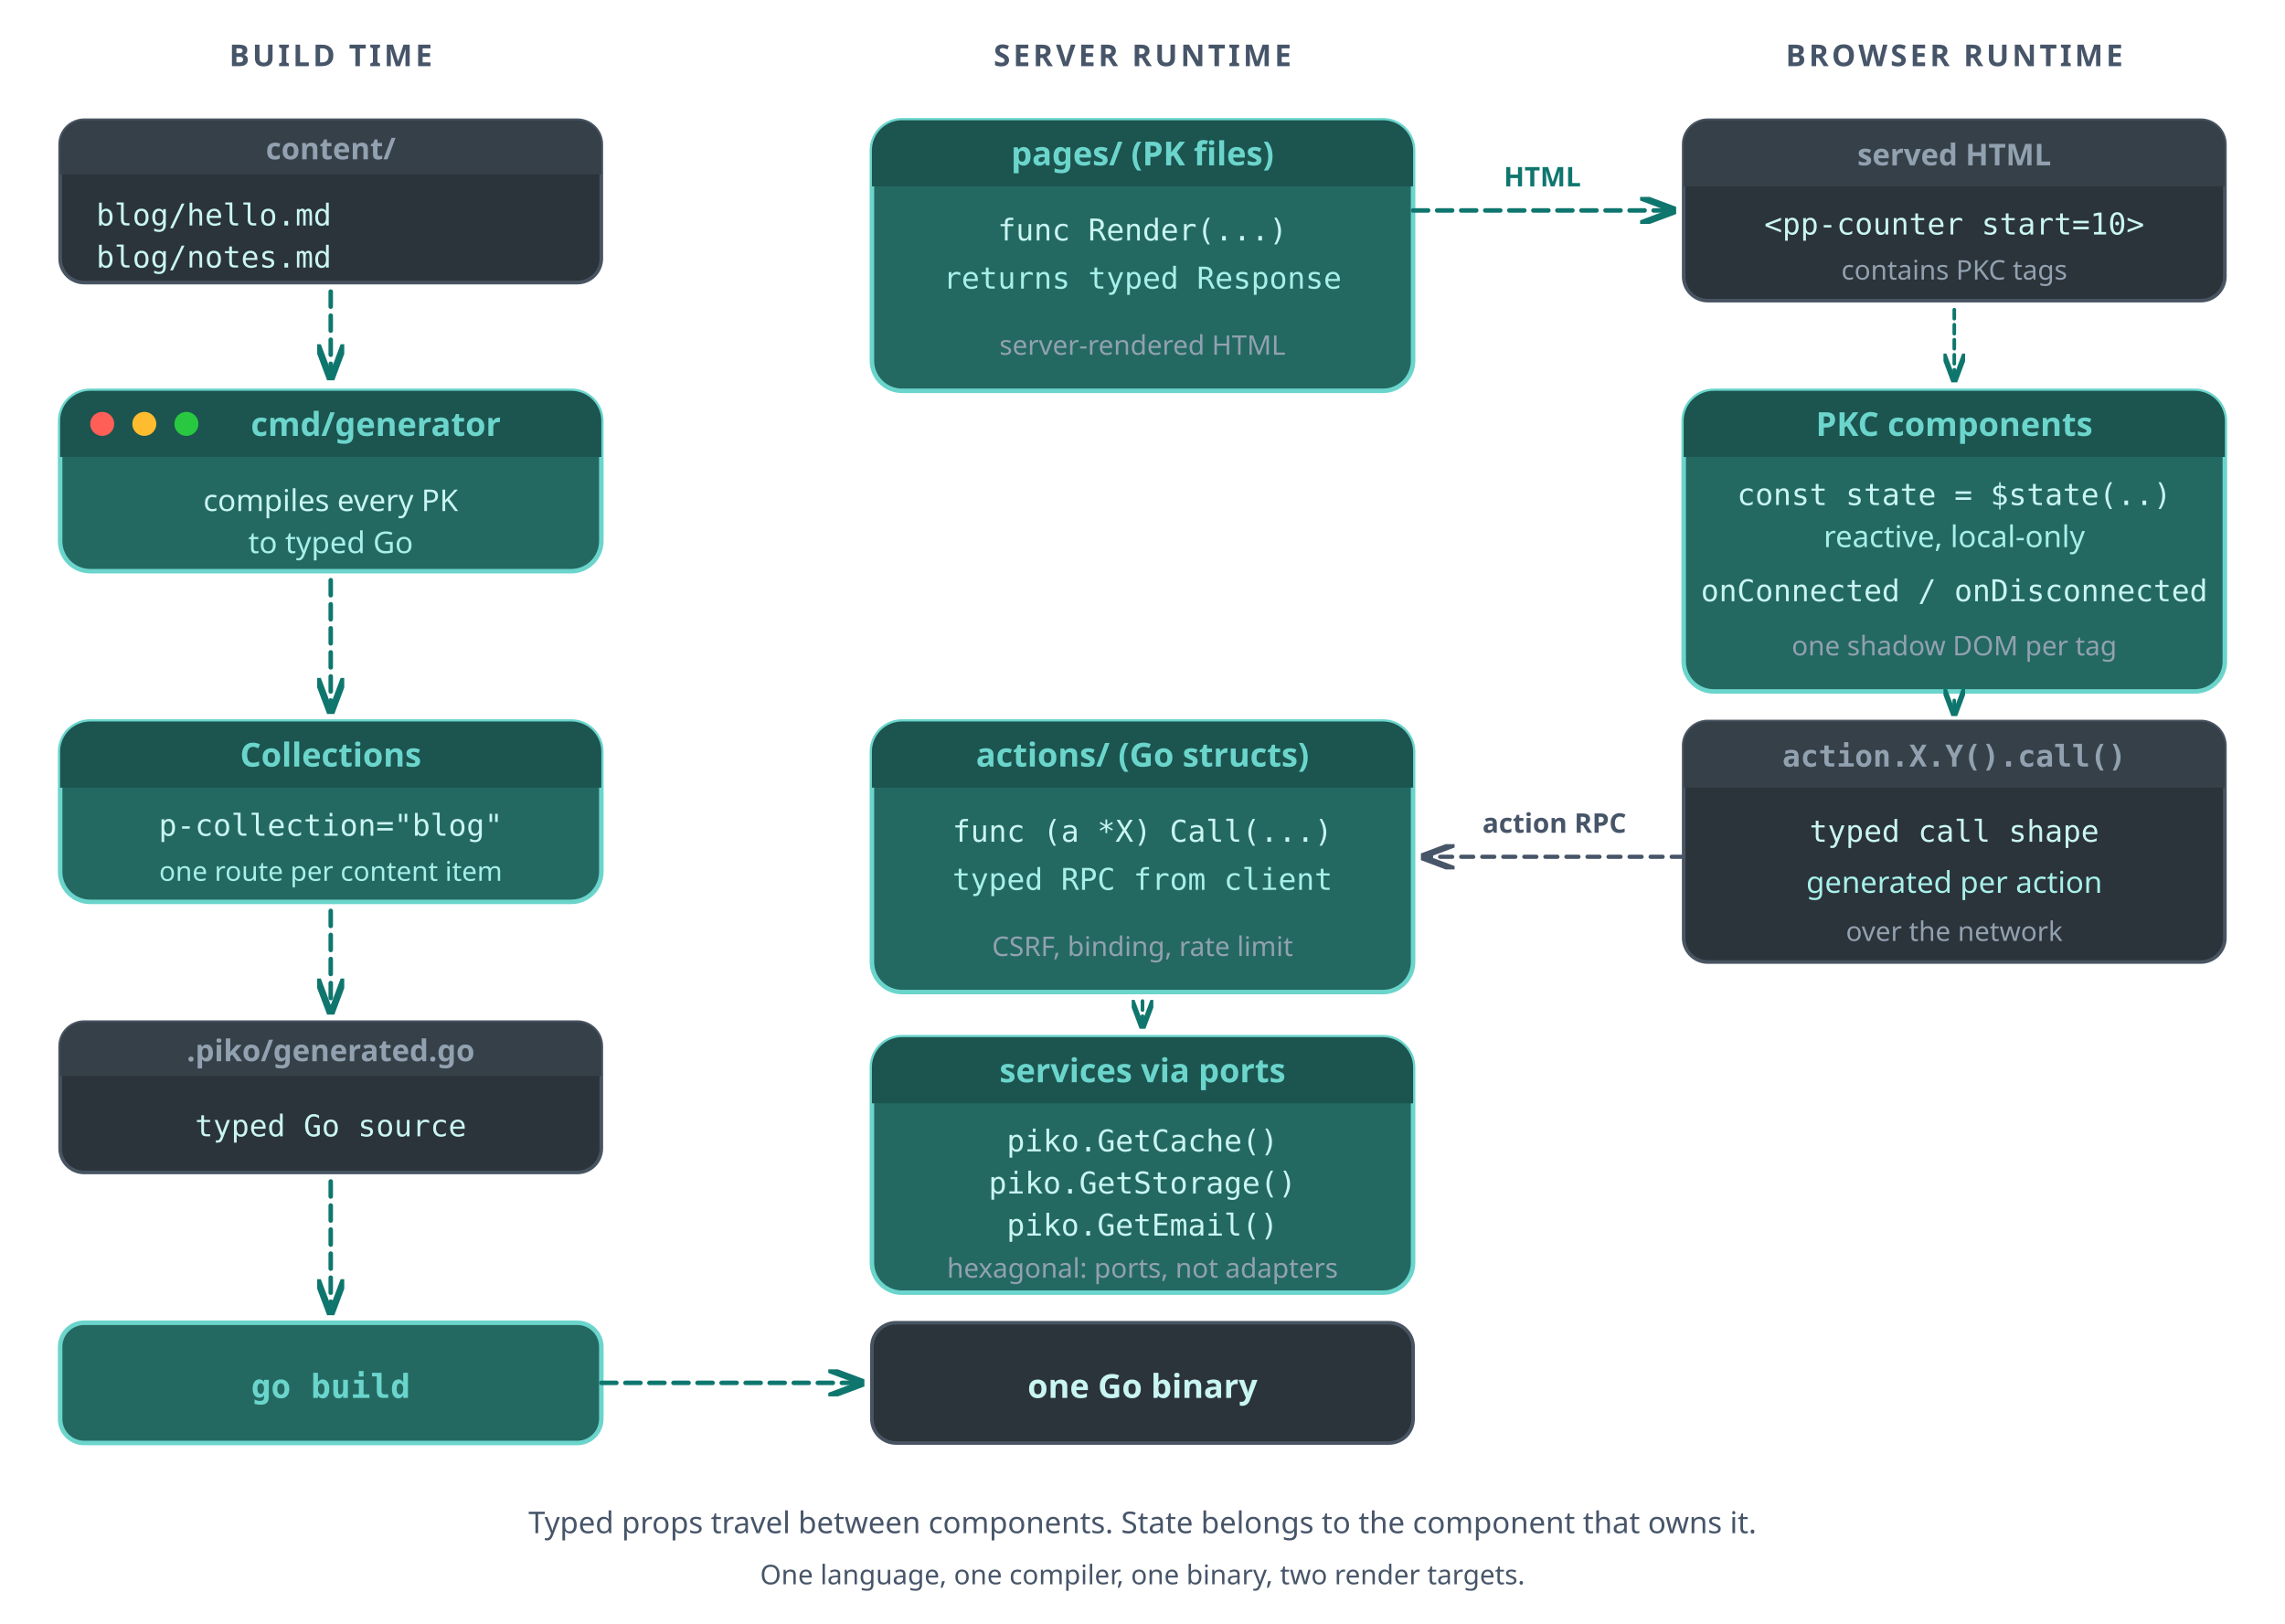
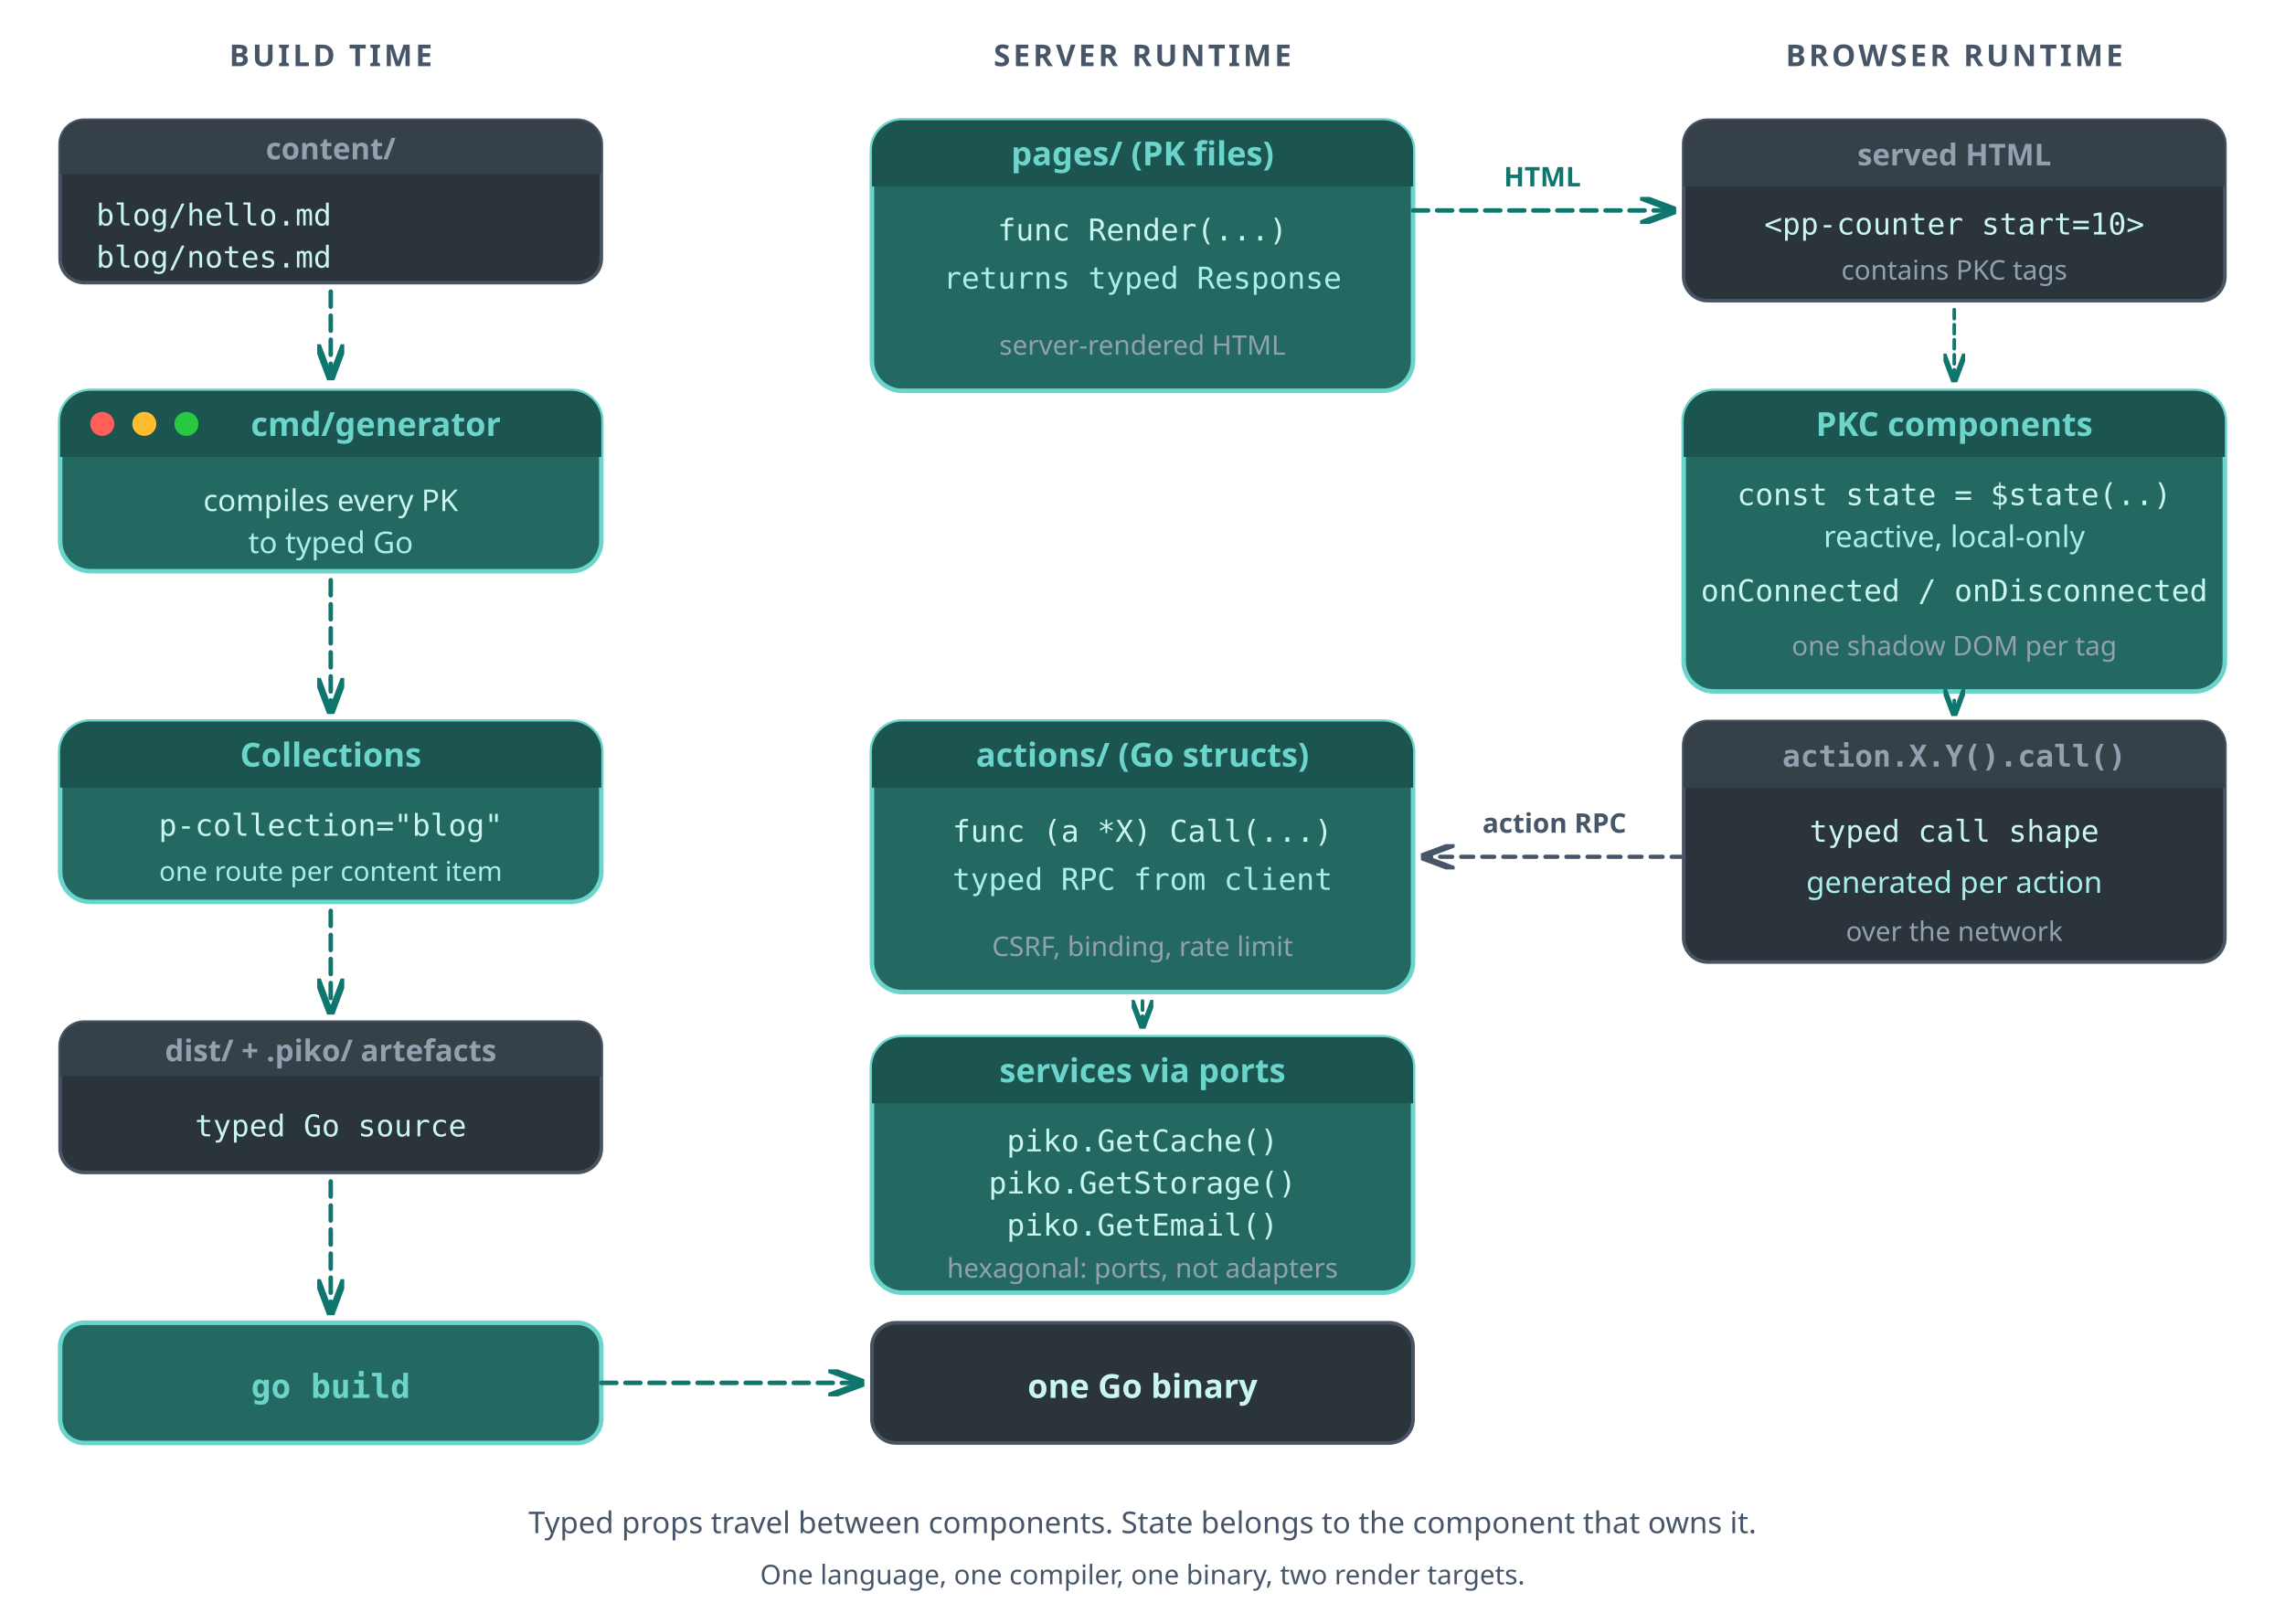
<svg xmlns="http://www.w3.org/2000/svg" viewBox="0 0 760 540" fill="none" role="img" aria-labelledby="ccm-title ccm-desc">
  <defs>
    <marker id="arrow" markerWidth="8" markerHeight="6" refX="7" refY="3" orient="auto">
      <path d="M0,0 L8,3 L0,6" fill="none" stroke="#0F766E" stroke-width="1.5" stroke-linejoin="round" stroke-linecap="round" />
    </marker>
    <marker id="arrow-return" markerWidth="8" markerHeight="6" refX="7" refY="3" orient="auto">
      <path d="M0,0 L8,3 L0,6" fill="none" stroke="#475569" stroke-width="1.5" stroke-linejoin="round" stroke-linecap="round" />
    </marker>
  </defs>
  <text x="110" y="22" text-anchor="middle" fill="#475569" font-family="system-ui, sans-serif" font-size="10" font-weight="600" letter-spacing="1">BUILD TIME</text>
  <text x="380" y="22" text-anchor="middle" fill="#475569" font-family="system-ui, sans-serif" font-size="10" font-weight="600" letter-spacing="1">SERVER RUNTIME</text>
  <text x="650" y="22" text-anchor="middle" fill="#475569" font-family="system-ui, sans-serif" font-size="10" font-weight="600" letter-spacing="1">BROWSER RUNTIME</text>
  <rect x="20" y="40" width="180" height="54" rx="8" fill="#2B333B" stroke="#485461" stroke-width="1.2" />
  <path d="M28,40 H192 A8,8 0 0 1 200,48 V58 H20 V48 A8,8 0 0 1 28,40 Z" fill="#364049" />
  <text x="110" y="53" text-anchor="middle" fill="#92A1AF" font-family="system-ui, sans-serif" font-size="10" font-weight="600">content/</text>
  <text x="32" y="75" fill="#C9F5F2" font-family="monospace" font-size="10">blog/hello.md</text>
  <text x="32" y="89" fill="#C9F5F2" font-family="monospace" font-size="10">blog/notes.md</text>
  <rect x="20" y="130" width="180" height="60" rx="10" fill="#236962" stroke="#6BD5CC" stroke-width="1.5" />
  <path d="M30,130 H190 A10,10 0 0 1 200,140 V152 H20 V140 A10,10 0 0 1 30,130 Z" fill="#1C544F" />
  <circle cx="34" cy="141" r="4" fill="#ff5f57" />
  <circle cx="48" cy="141" r="4" fill="#febc2e" />
  <circle cx="62" cy="141" r="4" fill="#28c840" />
  <text x="125" y="145" text-anchor="middle" fill="#6BD5CC" font-family="system-ui, sans-serif" font-size="11" font-weight="600">cmd/generator</text>
  <text x="110" y="170" text-anchor="middle" fill="#C9F5F2" font-family="system-ui, sans-serif" font-size="10">compiles every PK</text>
  <text x="110" y="184" text-anchor="middle" fill="#A7F0E9" font-family="system-ui, sans-serif" font-size="10">to typed Go</text>
  <rect x="20" y="240" width="180" height="60" rx="10" fill="#236962" stroke="#6BD5CC" stroke-width="1.5" />
  <path d="M30,240 H190 A10,10 0 0 1 200,250 V262 H20 V250 A10,10 0 0 1 30,240 Z" fill="#1C544F" />
  <text x="110" y="255" text-anchor="middle" fill="#6BD5CC" font-family="system-ui, sans-serif" font-size="11" font-weight="600">Collections</text>
  <text x="110" y="278" text-anchor="middle" fill="#C9F5F2" font-family="monospace" font-size="10">p-collection="blog"</text>
  <text x="110" y="293" text-anchor="middle" fill="#A7F0E9" font-family="system-ui, sans-serif" font-size="9">one route per content item</text>
  <rect x="20" y="340" width="180" height="50" rx="8" fill="#2B333B" stroke="#485461" stroke-width="1.2" />
  <path d="M28,340 H192 A8,8 0 0 1 200,348 V358 H20 V348 A8,8 0 0 1 28,340 Z" fill="#364049" />
-   <text x="110" y="353" text-anchor="middle" fill="#92A1AF" font-family="system-ui, sans-serif" font-size="10" font-weight="600">.piko/generated.go</text>
+   <text x="110" y="353" text-anchor="middle" fill="#92A1AF" font-family="system-ui, sans-serif" font-size="10" font-weight="600">dist/ + .piko/ artefacts</text>
  <text x="110" y="378" text-anchor="middle" fill="#C9F5F2" font-family="monospace" font-size="10">typed Go source</text>
  <rect x="20" y="440" width="180" height="40" rx="8" fill="#236962" stroke="#6BD5CC" stroke-width="1.5" />
  <text x="110" y="465" text-anchor="middle" fill="#6BD5CC" font-family="monospace" font-size="11" font-weight="600">go build</text>
  <line x1="110" y1="97" x2="110" y2="125" stroke="#0F766E" stroke-width="1.5" stroke-dasharray="5,3" stroke-linecap="round" marker-end="url(#arrow)" />
  <line x1="110" y1="193" x2="110" y2="236" stroke="#0F766E" stroke-width="1.5" stroke-dasharray="5,3" stroke-linecap="round" marker-end="url(#arrow)" />
  <line x1="110" y1="303" x2="110" y2="336" stroke="#0F766E" stroke-width="1.5" stroke-dasharray="5,3" stroke-linecap="round" marker-end="url(#arrow)" />
  <line x1="110" y1="393" x2="110" y2="436" stroke="#0F766E" stroke-width="1.5" stroke-dasharray="5,3" stroke-linecap="round" marker-end="url(#arrow)" />
  <rect x="290" y="40" width="180" height="90" rx="10" fill="#236962" stroke="#6BD5CC" stroke-width="1.5" />
  <path d="M300,40 H460 A10,10 0 0 1 470,50 V62 H290 V50 A10,10 0 0 1 300,40 Z" fill="#1C544F" />
  <text x="380" y="55" text-anchor="middle" fill="#6BD5CC" font-family="system-ui, sans-serif" font-size="11" font-weight="600">pages/ (PK files)</text>
  <text x="380" y="80" text-anchor="middle" fill="#C9F5F2" font-family="monospace" font-size="10">func Render(...)</text>
  <text x="380" y="96" text-anchor="middle" fill="#A7F0E9" font-family="monospace" font-size="10">returns typed Response</text>
  <text x="380" y="118" text-anchor="middle" fill="#92A1AF" font-family="system-ui, sans-serif" font-size="9">server-rendered HTML</text>
  <rect x="290" y="240" width="180" height="90" rx="10" fill="#236962" stroke="#6BD5CC" stroke-width="1.5" />
  <path d="M300,240 H460 A10,10 0 0 1 470,250 V262 H290 V250 A10,10 0 0 1 300,240 Z" fill="#1C544F" />
  <text x="380" y="255" text-anchor="middle" fill="#6BD5CC" font-family="system-ui, sans-serif" font-size="11" font-weight="600">actions/ (Go structs)</text>
  <text x="380" y="280" text-anchor="middle" fill="#C9F5F2" font-family="monospace" font-size="10">func (a *X) Call(...)</text>
  <text x="380" y="296" text-anchor="middle" fill="#A7F0E9" font-family="monospace" font-size="10">typed RPC from client</text>
  <text x="380" y="318" text-anchor="middle" fill="#92A1AF" font-family="system-ui, sans-serif" font-size="9">CSRF, binding, rate limit</text>
  <rect x="290" y="345" width="180" height="85" rx="10" fill="#236962" stroke="#6BD5CC" stroke-width="1.5" />
  <path d="M300,345 H460 A10,10 0 0 1 470,355 V367 H290 V355 A10,10 0 0 1 300,345 Z" fill="#1C544F" />
  <text x="380" y="360" text-anchor="middle" fill="#6BD5CC" font-family="system-ui, sans-serif" font-size="11" font-weight="600">services via ports</text>
  <text x="380" y="383" text-anchor="middle" fill="#C9F5F2" font-family="monospace" font-size="10">piko.GetCache()</text>
  <text x="380" y="397" text-anchor="middle" fill="#C9F5F2" font-family="monospace" font-size="10">piko.GetStorage()</text>
  <text x="380" y="411" text-anchor="middle" fill="#C9F5F2" font-family="monospace" font-size="10">piko.GetEmail()</text>
  <text x="380" y="425" text-anchor="middle" fill="#92A1AF" font-family="system-ui, sans-serif" font-size="9">hexagonal: ports, not adapters</text>
  <rect x="290" y="440" width="180" height="40" rx="8" fill="#2B333B" stroke="#485461" stroke-width="1.2" />
  <text x="380" y="465" text-anchor="middle" fill="#C9F5F2" font-family="system-ui, sans-serif" font-size="11" font-weight="600">one Go binary</text>
  <line x1="380" y1="333" x2="380" y2="341" stroke="#0F766E" stroke-width="1.2" stroke-dasharray="3,2" stroke-linecap="round" marker-end="url(#arrow)" />
  <rect x="560" y="40" width="180" height="60" rx="8" fill="#2B333B" stroke="#485461" stroke-width="1.2" />
  <path d="M568,40 H732 A8,8 0 0 1 740,48 V62 H560 V48 A8,8 0 0 1 568,40 Z" fill="#364049" />
  <text x="650" y="55" text-anchor="middle" fill="#92A1AF" font-family="system-ui, sans-serif" font-size="10" font-weight="600">served HTML</text>
  <text x="650" y="78" text-anchor="middle" fill="#C9F5F2" font-family="monospace" font-size="10">&lt;pp-counter start=10&gt;</text>
  <text x="650" y="93" text-anchor="middle" fill="#92A1AF" font-family="system-ui, sans-serif" font-size="9">contains PKC tags</text>
  <rect x="560" y="130" width="180" height="100" rx="10" fill="#236962" stroke="#6BD5CC" stroke-width="1.5" />
  <path d="M570,130 H730 A10,10 0 0 1 740,140 V152 H560 V140 A10,10 0 0 1 570,130 Z" fill="#1C544F" />
  <text x="650" y="145" text-anchor="middle" fill="#6BD5CC" font-family="system-ui, sans-serif" font-size="11" font-weight="600">PKC components</text>
  <text x="650" y="168" text-anchor="middle" fill="#C9F5F2" font-family="monospace" font-size="10">const state = $state(..)</text>
  <text x="650" y="182" text-anchor="middle" fill="#A7F0E9" font-family="system-ui, sans-serif" font-size="10">reactive, local-only</text>
  <text x="650" y="200" text-anchor="middle" fill="#C9F5F2" font-family="monospace" font-size="10">onConnected / onDisconnected</text>
  <text x="650" y="218" text-anchor="middle" fill="#92A1AF" font-family="system-ui, sans-serif" font-size="9">one shadow DOM per tag</text>
  <rect x="560" y="240" width="180" height="80" rx="8" fill="#2B333B" stroke="#485461" stroke-width="1.2" />
  <path d="M568,240 H732 A8,8 0 0 1 740,248 V262 H560 V248 A8,8 0 0 1 568,240 Z" fill="#364049" />
  <text x="650" y="255" text-anchor="middle" fill="#92A1AF" font-family="monospace" font-size="10" font-weight="600">action.X.Y().call()</text>
  <text x="650" y="280" text-anchor="middle" fill="#C9F5F2" font-family="monospace" font-size="10">typed call shape</text>
  <text x="650" y="297" text-anchor="middle" fill="#A7F0E9" font-family="system-ui, sans-serif" font-size="10">generated per action</text>
  <text x="650" y="313" text-anchor="middle" fill="#92A1AF" font-family="system-ui, sans-serif" font-size="9">over the network</text>
  <line x1="650" y1="103" x2="650" y2="126" stroke="#0F766E" stroke-width="1.2" stroke-dasharray="3,2" stroke-linecap="round" marker-end="url(#arrow)" />
  <line x1="650" y1="233" x2="650" y2="237" stroke="#0F766E" stroke-width="1.2" stroke-dasharray="3,2" stroke-linecap="round" marker-end="url(#arrow)" />
  <line x1="470" y1="70" x2="556" y2="70" stroke="#0F766E" stroke-width="1.5" stroke-dasharray="5,3" stroke-linecap="round" marker-end="url(#arrow)" />
  <text x="513" y="62" text-anchor="middle" fill="#0F766E" font-family="system-ui, sans-serif" font-size="9" font-weight="600">HTML</text>
  <line x1="560" y1="285" x2="474" y2="285" stroke="#475569" stroke-width="1.4" stroke-dasharray="4,3" stroke-linecap="round" marker-end="url(#arrow-return)" />
  <text x="517" y="277" text-anchor="middle" fill="#475569" font-family="system-ui, sans-serif" font-size="9" font-weight="600">action RPC</text>
  <line x1="200" y1="460" x2="286" y2="460" stroke="#0F766E" stroke-width="1.5" stroke-dasharray="5,3" stroke-linecap="round" marker-end="url(#arrow)" />
  <text x="380" y="510" text-anchor="middle" fill="#475569" font-family="system-ui, sans-serif" font-size="10">Typed props travel between components. State belongs to the component that owns it.</text>
  <text x="380" y="527" text-anchor="middle" fill="#475569" font-family="system-ui, sans-serif" font-size="9">One language, one compiler, one binary, two render targets.</text>
</svg>
